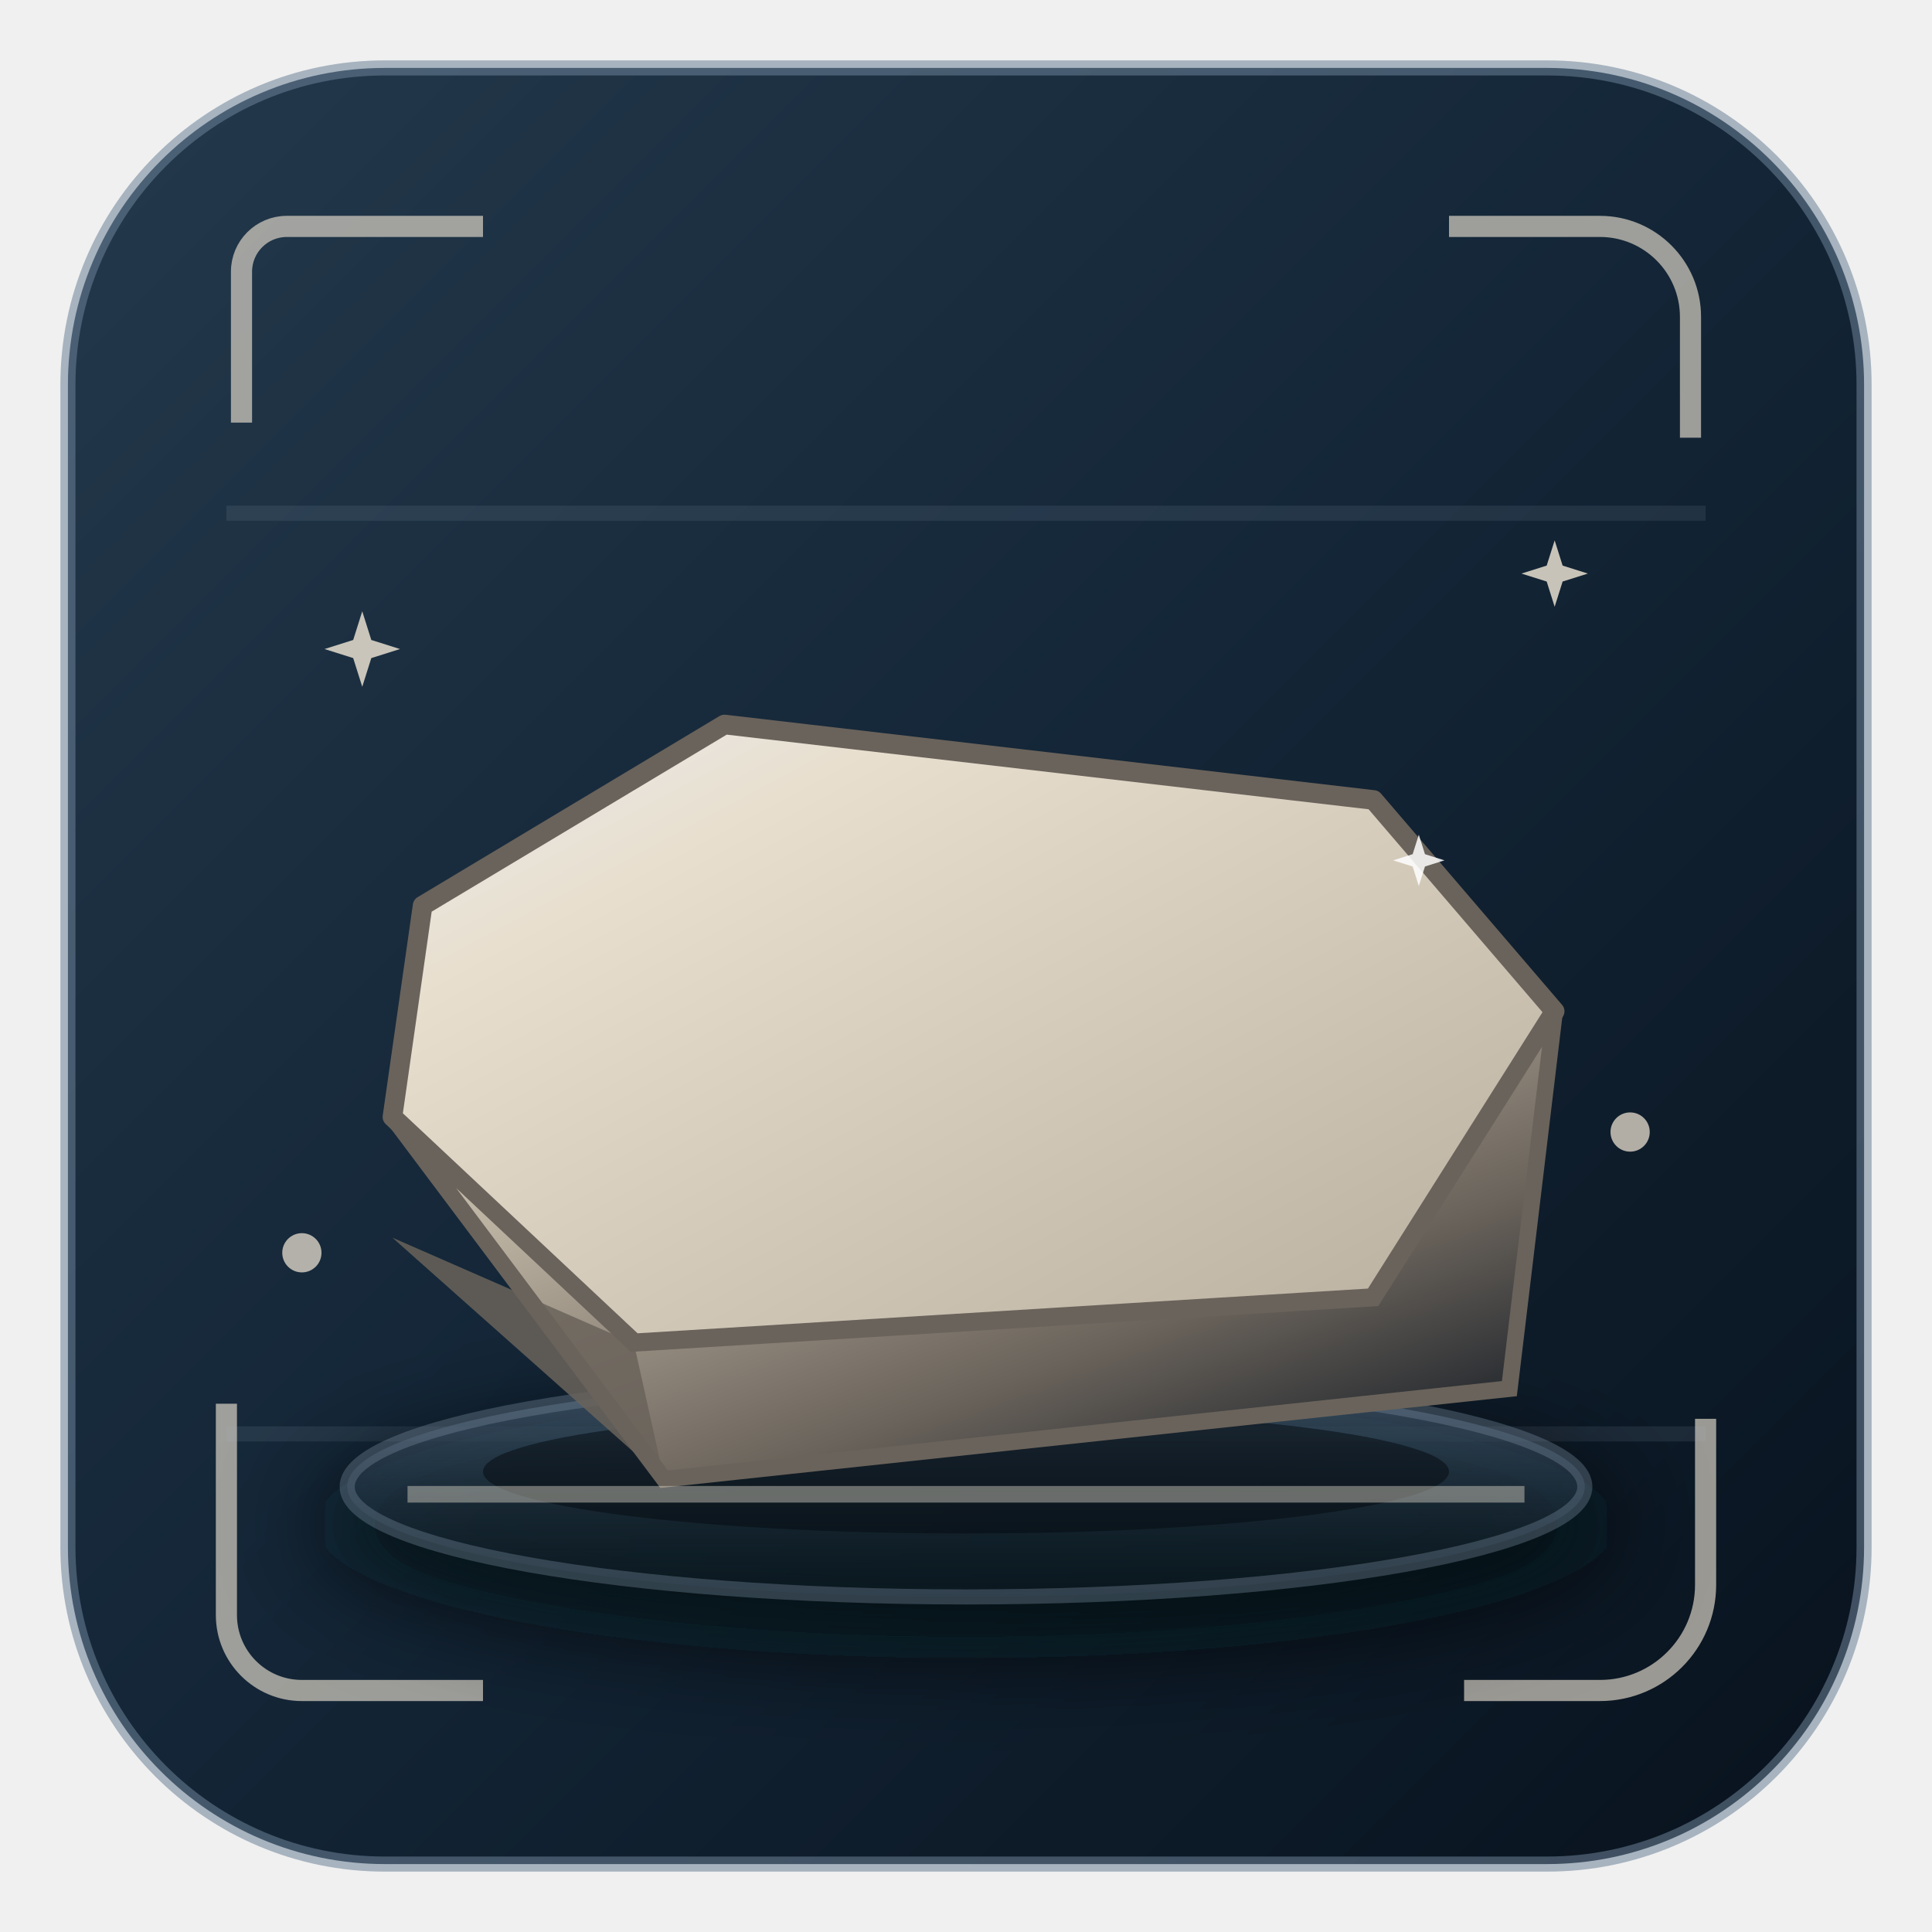
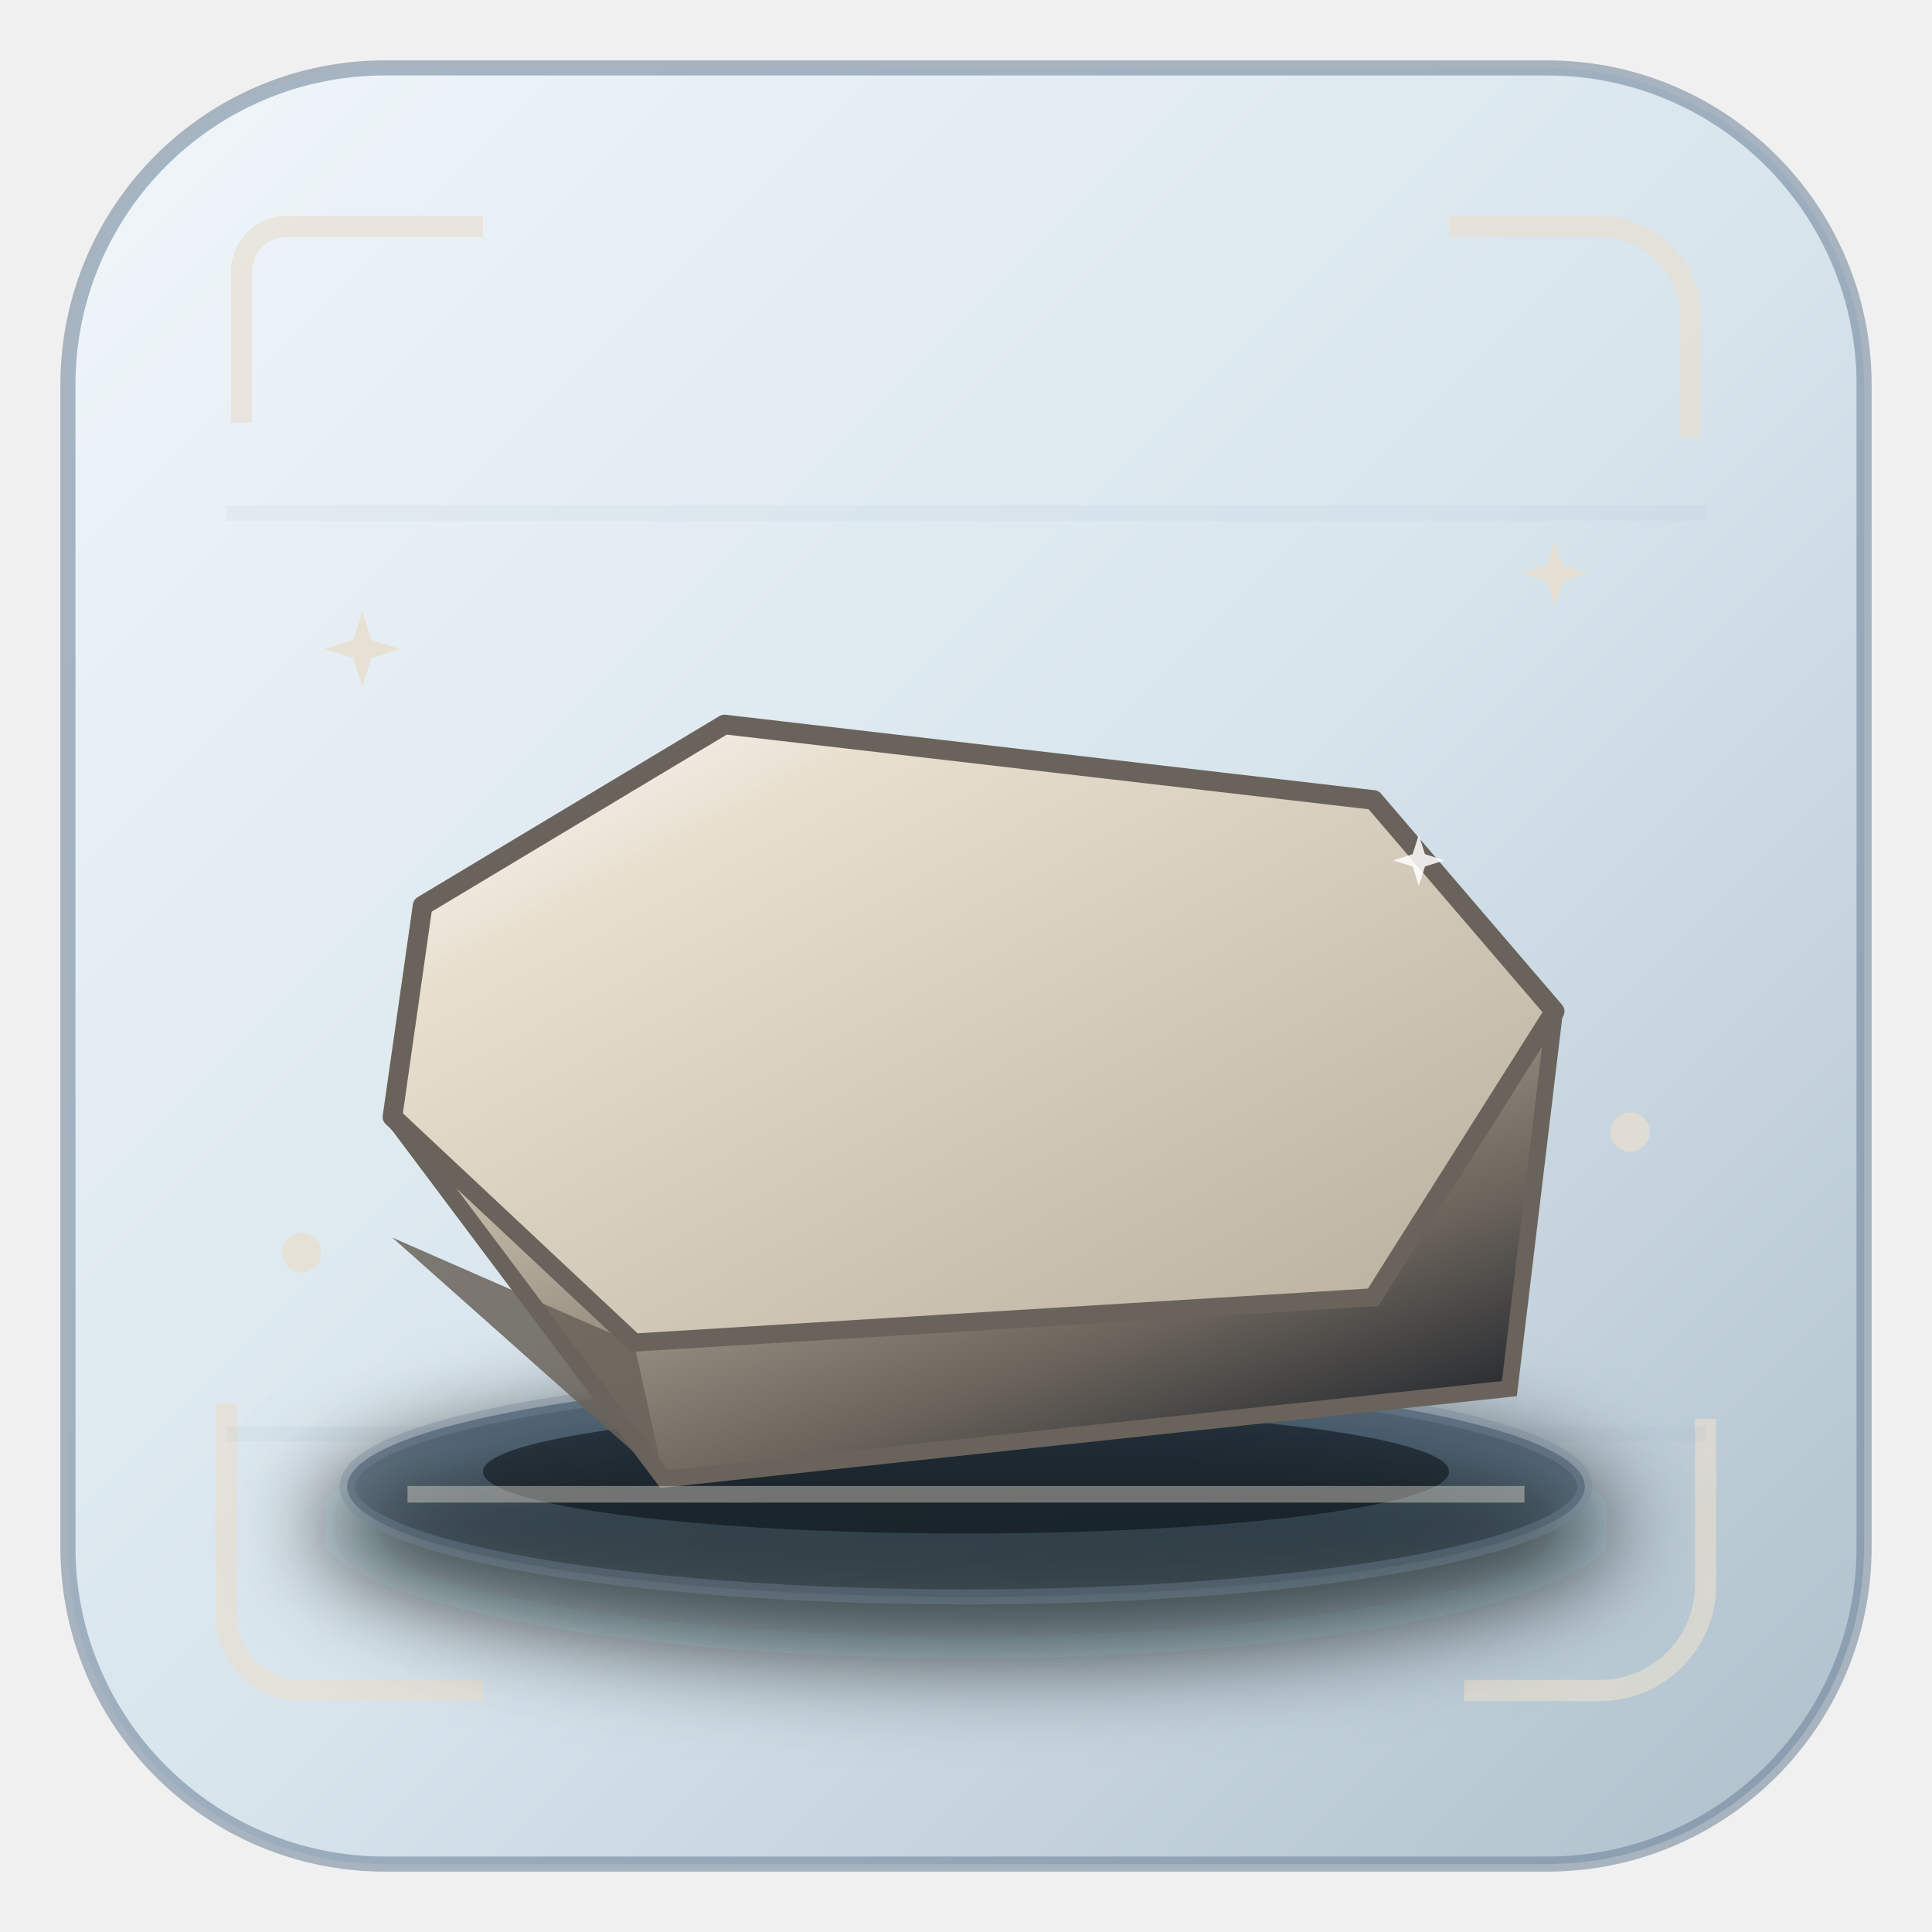
<svg xmlns="http://www.w3.org/2000/svg" width="128" height="128" viewBox="0 0 128 128" role="img" aria-labelledby="omega-dolomite-title omega-dolomite-desc" data-omega-icon-kind="resource" data-omega-icon-id="dolomite">
  <defs>
    <linearGradient id="omega-dolomite-bg" x1="0" y1="0" x2="1" y2="1">
-       <stop offset="0" stop-color="#24394c" />
-       <stop offset=".5" stop-color="#132536" />
-       <stop offset="1" stop-color="#08121d" />
+       <stop offset="0" stop-color="#f1f6fa" />
+       <stop offset=".52" stop-color="#d8e5ed" />
+       <stop offset="1" stop-color="#aebfcb" />
    </linearGradient>
    <linearGradient id="omega-dolomite-metal" x1="0" y1="0" x2=".9" y2="1">
      <stop offset="0" stop-color="#e8dfcf" />
      <stop offset=".32" stop-color="#b7ad9d" />
      <stop offset=".7" stop-color="#6a635b" />
      <stop offset="1" stop-color="#141b24" />
    </linearGradient>
    <linearGradient id="omega-dolomite-top" x1="0" y1="0" x2="1" y2="1">
      <stop offset="0" stop-color="#ffffff" stop-opacity=".9" />
      <stop offset=".22" stop-color="#e8dfcf" />
      <stop offset="1" stop-color="#b7ad9d" />
    </linearGradient>
    <linearGradient id="omega-dolomite-side" x1="0" y1="0" x2="1" y2=".7">
      <stop offset="0" stop-color="#b7ad9d" />
      <stop offset="1" stop-color="#6a635b" />
    </linearGradient>
    <linearGradient id="omega-dolomite-floor" x1="0" y1="0" x2="0" y2="1">
      <stop offset="0" stop-color="#41576b" stop-opacity=".85" />
      <stop offset="1" stop-color="#172534" stop-opacity=".25" />
    </linearGradient>
    <filter id="omega-dolomite-shadow" x="-40%" y="-40%" width="180%" height="200%">
      <feGaussianBlur stdDeviation="3.1" />
    </filter>
  </defs>
  <rect x="4.5" y="4.5" width="119" height="119" rx="21" fill="url(#omega-dolomite-bg)" stroke="#6b8297" stroke-opacity=".55" stroke-width="1" />
  <path d="M16 28V18a3 3 0 0 1 3-3h13M96 15h10a6 6 0 0 1 6 6v8M15 93v14a5 5 0 0 0 5 5h12M97 112h9a7 7 0 0 0 7-7V94" fill="none" stroke="#e8dfcf" stroke-opacity=".65" stroke-width="1.4" />
  <path d="M15 34H113M15 95H113" stroke="#a5bac8" stroke-opacity=".11" />
  <ellipse cx="64" cy="101" rx="43" ry="8.8" fill="#02070d" opacity=".7" filter="url(#omega-dolomite-shadow)" />
  <ellipse cx="64" cy="98.5" rx="41" ry="7.3" fill="url(#omega-dolomite-floor)" stroke="#75889a" stroke-opacity=".38" />
  <ellipse cx="64" cy="97.5" rx="32" ry="4.1" fill="#030a10" opacity=".52" />
  <path d="M28 60 48 48 91 53 103 67 91 86 42 89 26 74Z" fill="url(#omega-dolomite-top)" stroke="#6a635b" stroke-width="1.3" stroke-linejoin="round" />
  <path d="M26 74 42 89 91 86 103 67 100 92 44 98Z" fill="url(#omega-dolomite-metal)" stroke="#6a635b" stroke-width="1.1" />
  <path d="M42 89 44 98 26 82Z" fill="#6a635b" opacity=".85" />
  <path d="M24 40.5L24.6 42.4 26.5 43 24.6 43.6 24 45.5 23.4 43.6 21.5 43 23.4 42.4Z" fill="#e8dfcf" opacity=".85" />
  <path d="M103 35.8L103.528 37.472 105.2 38 103.528 38.528 103 40.2 102.472 38.528 100.8 38 102.472 37.472Z" fill="#e8dfcf" opacity=".85" />
  <path d="M94 55.3L94.408 56.592 95.7 57 94.408 57.408 94 58.7 93.592 57.408 92.3 57 93.592 56.592Z" fill="#fff" opacity=".85" />
  <path d="M27 99H101" stroke="#e8dfcf" stroke-opacity=".42" stroke-width="1.1" />
  <circle cx="20" cy="83" r="1.3" fill="#e8dfcf" opacity=".75" />
  <circle cx="108" cy="75" r="1.3" fill="#e8dfcf" opacity=".75" />
</svg>
